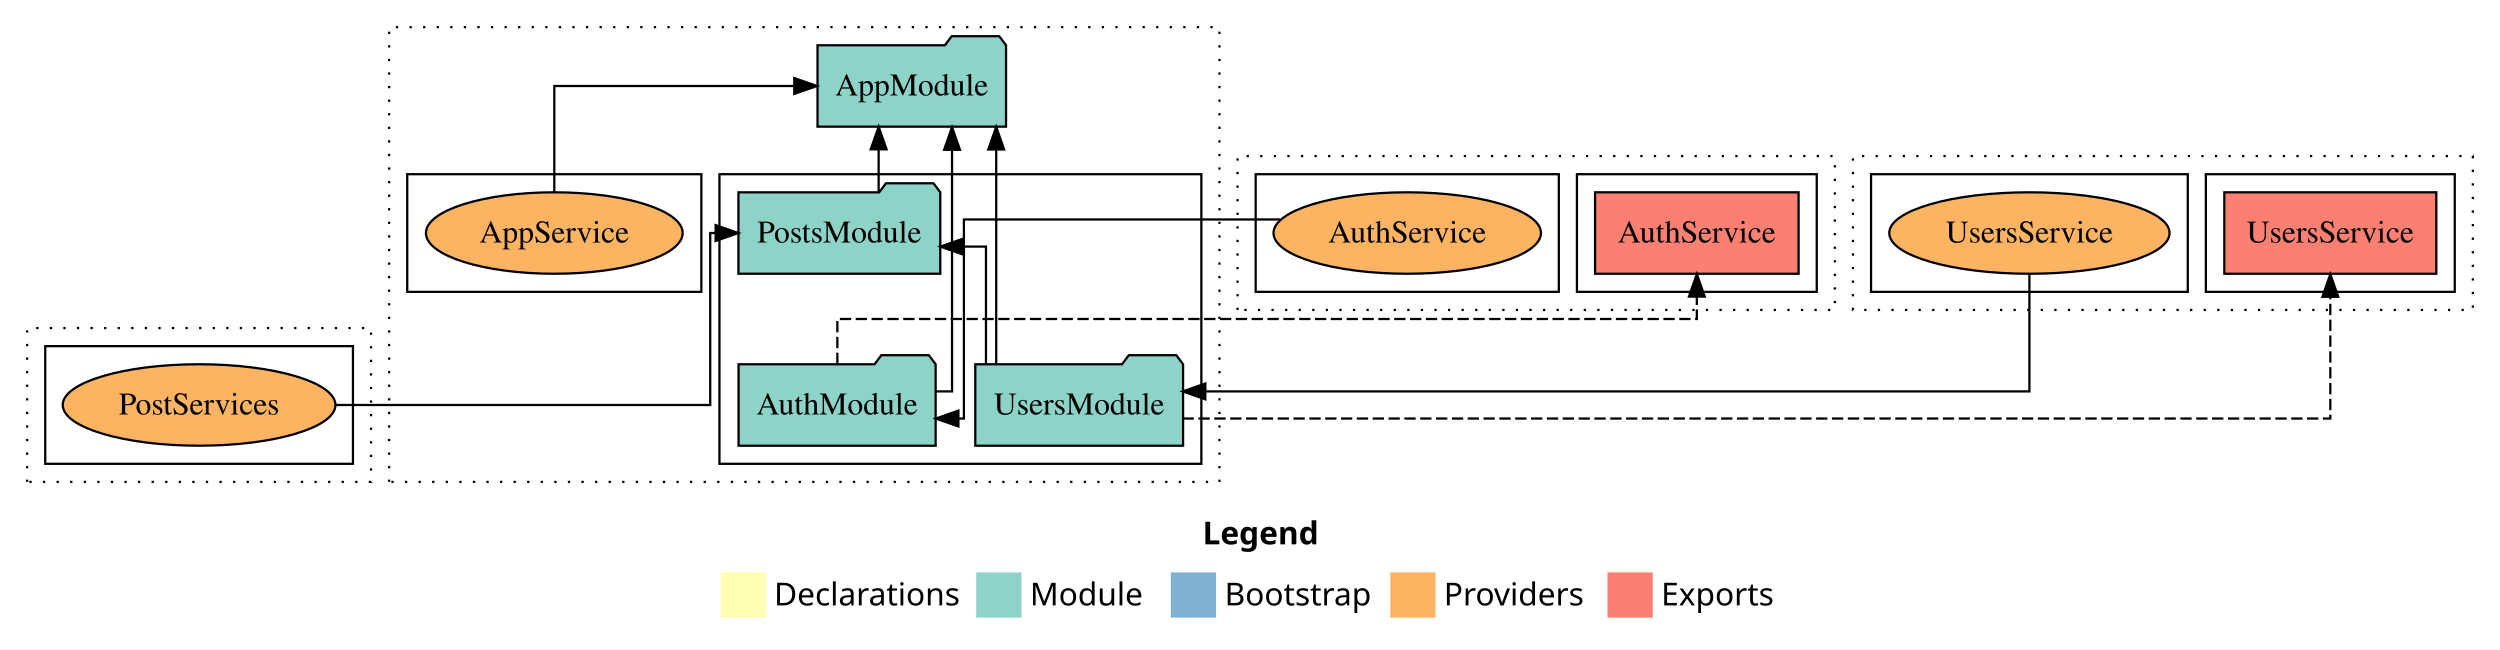
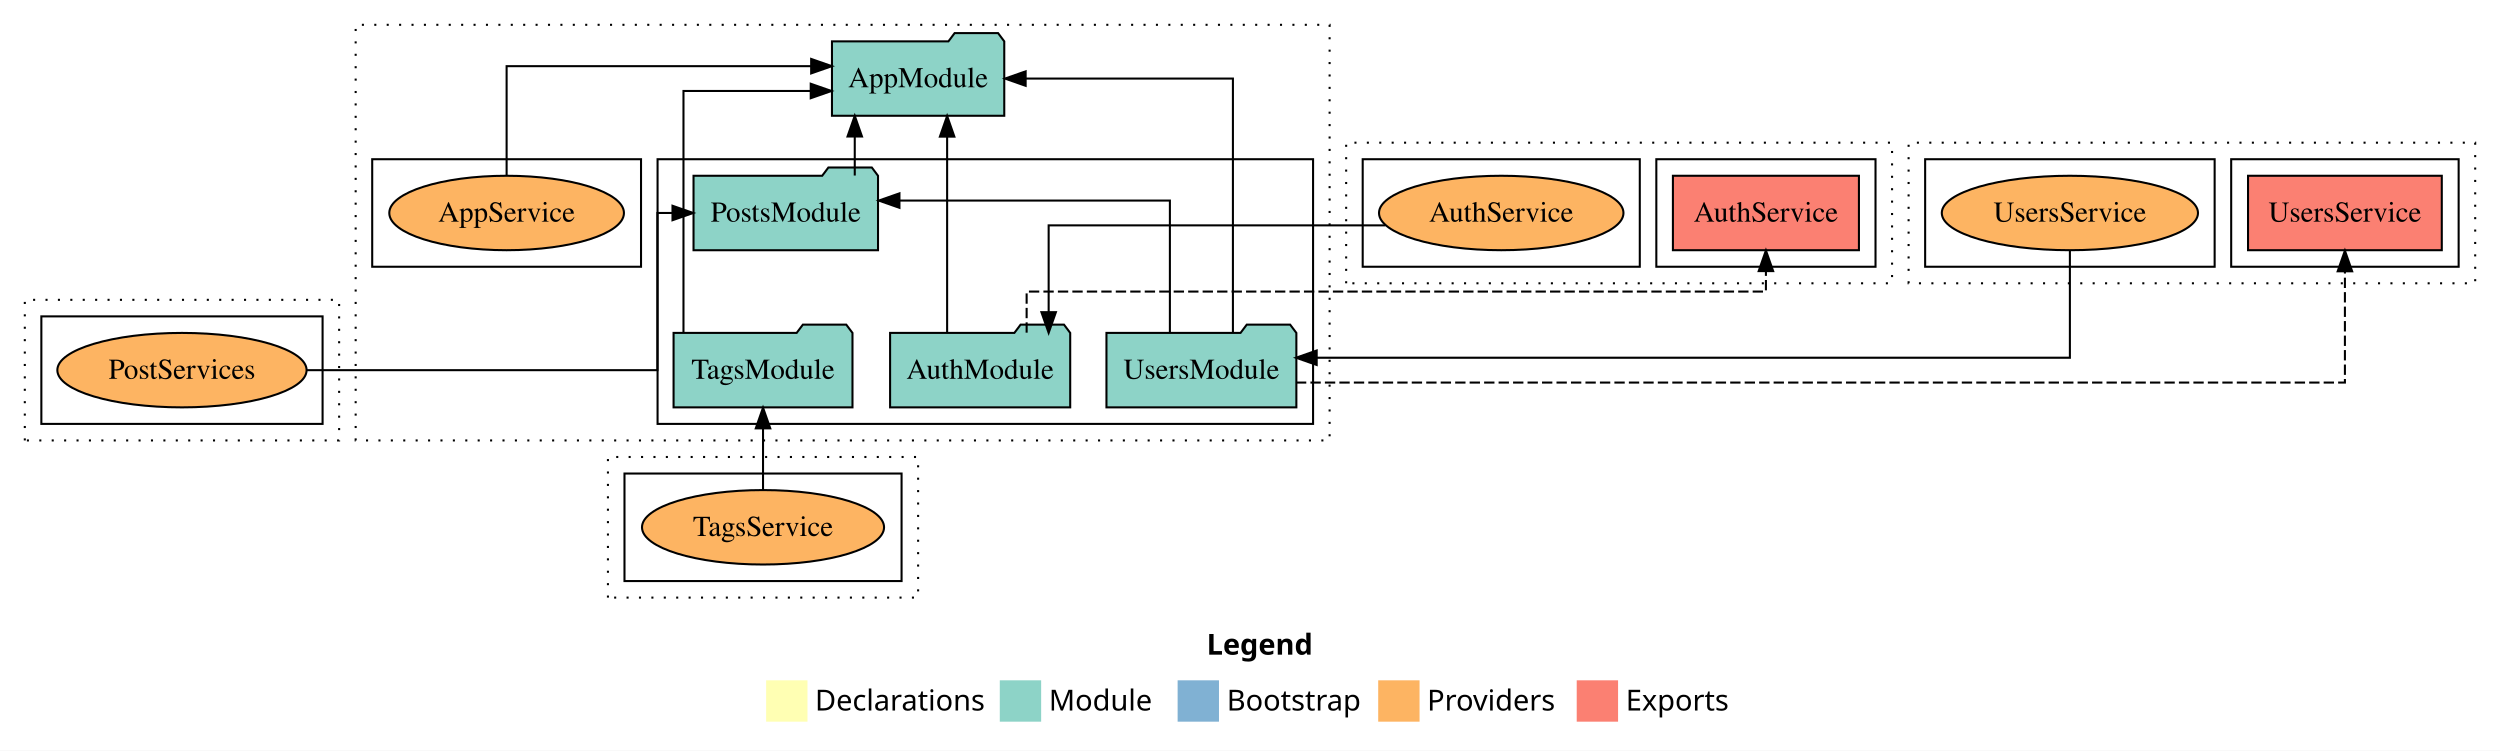
- <svg xmlns="http://www.w3.org/2000/svg" width="1105pt" height="287pt" viewBox="0.00 0.00 1105.00 287.00">
-   <g id="graph0" class="graph" transform="scale(1 1) rotate(0) translate(4 283)">
-     <polygon fill="white" stroke="transparent" points="-4,4 -4,-283 1101,-283 1101,4 -4,4" />
-     <text text-anchor="start" x="527.51" y="-42.4" font-family="Times-12" font-weight="bold" font-size="14.00">Legend</text>
-     <polygon fill="#ffffb3" stroke="transparent" points="314.5,-10 314.5,-30 334.5,-30 334.5,-10 314.5,-10" />
-     <text text-anchor="start" x="338.13" y="-15.4" font-family="Times-12" font-size="14.00">  Declarations</text>
-     <polygon fill="#8dd3c7" stroke="transparent" points="427.5,-10 427.5,-30 447.5,-30 447.5,-10 427.5,-10" />
-     <text text-anchor="start" x="451.23" y="-15.4" font-family="Times-12" font-size="14.00">  Module</text>
-     <polygon fill="#80b1d3" stroke="transparent" points="513.5,-10 513.5,-30 533.5,-30 533.5,-10 513.5,-10" />
-     <text text-anchor="start" x="537.28" y="-15.4" font-family="Times-12" font-size="14.00">  Bootstrap</text>
-     <polygon fill="#fdb462" stroke="transparent" points="610.5,-10 610.5,-30 630.5,-30 630.5,-10 610.5,-10" />
-     <text text-anchor="start" x="634.17" y="-15.4" font-family="Times-12" font-size="14.00">  Providers</text>
-     <polygon fill="#fb8072" stroke="transparent" points="706.5,-10 706.5,-30 726.5,-30 726.5,-10 706.5,-10" />
-     <text text-anchor="start" x="730.23" y="-15.4" font-family="Times-12" font-size="14.00">  Exports</text>
+ <svg xmlns="http://www.w3.org/2000/svg" width="1209pt" height="363pt" viewBox="0.00 0.00 1209.00 363.00">
+   <g id="graph0" class="graph" transform="scale(1 1) rotate(0) translate(4 359)">
+     <polygon fill="white" stroke="transparent" points="-4,4 -4,-359 1205,-359 1205,4 -4,4" />
+     <text text-anchor="start" x="579.51" y="-42.4" font-family="Times-12" font-weight="bold" font-size="14.00">Legend</text>
+     <polygon fill="#ffffb3" stroke="transparent" points="366.5,-10 366.5,-30 386.5,-30 386.5,-10 366.5,-10" />
+     <text text-anchor="start" x="390.13" y="-15.4" font-family="Times-12" font-size="14.00">  Declarations</text>
+     <polygon fill="#8dd3c7" stroke="transparent" points="479.5,-10 479.5,-30 499.5,-30 499.5,-10 479.5,-10" />
+     <text text-anchor="start" x="503.23" y="-15.4" font-family="Times-12" font-size="14.00">  Module</text>
+     <polygon fill="#80b1d3" stroke="transparent" points="565.5,-10 565.5,-30 585.5,-30 585.5,-10 565.5,-10" />
+     <text text-anchor="start" x="589.28" y="-15.4" font-family="Times-12" font-size="14.00">  Bootstrap</text>
+     <polygon fill="#fdb462" stroke="transparent" points="662.5,-10 662.5,-30 682.5,-30 682.5,-10 662.5,-10" />
+     <text text-anchor="start" x="686.17" y="-15.4" font-family="Times-12" font-size="14.00">  Providers</text>
+     <polygon fill="#fb8072" stroke="transparent" points="758.5,-10 758.5,-30 778.5,-30 778.5,-10 758.5,-10" />
+     <text text-anchor="start" x="782.23" y="-15.4" font-family="Times-12" font-size="14.00">  Exports</text>
    <g id="clust1" class="cluster">
-       <polygon fill="none" stroke="black" stroke-dasharray="1,5" points="168,-70 168,-271 535,-271 535,-70 168,-70" />
+       <polygon fill="none" stroke="black" stroke-dasharray="1,5" points="168,-146 168,-347 639,-347 639,-146 168,-146" />
    </g>
    <g id="clust3" class="cluster">
-       <polygon fill="none" stroke="black" points="314,-78 314,-206 527,-206 527,-78 314,-78" />
+       <polygon fill="none" stroke="black" points="314,-154 314,-282 631,-282 631,-154 314,-154" />
    </g>
    <g id="clust6" class="cluster">
-       <polygon fill="none" stroke="black" points="176,-154 176,-206 306,-206 306,-154 176,-154" />
+       <polygon fill="none" stroke="black" points="176,-230 176,-282 306,-282 306,-230 176,-230" />
    </g>
    <g id="clust7" class="cluster">
-       <polygon fill="none" stroke="black" stroke-dasharray="1,5" points="543,-146 543,-214 807,-214 807,-146 543,-146" />
+       <polygon fill="none" stroke="black" stroke-dasharray="1,5" points="647,-222 647,-290 911,-290 911,-222 647,-222" />
    </g>
    <g id="clust10" class="cluster">
-       <polygon fill="none" stroke="black" points="693,-154 693,-206 799,-206 799,-154 693,-154" />
+       <polygon fill="none" stroke="black" points="797,-230 797,-282 903,-282 903,-230 797,-230" />
    </g>
    <g id="clust12" class="cluster">
-       <polygon fill="none" stroke="black" points="551,-154 551,-206 685,-206 685,-154 551,-154" />
+       <polygon fill="none" stroke="black" points="655,-230 655,-282 789,-282 789,-230 655,-230" />
    </g>
    <g id="clust13" class="cluster">
-       <polygon fill="none" stroke="black" stroke-dasharray="1,5" points="8,-70 8,-138 160,-138 160,-70 8,-70" />
+       <polygon fill="none" stroke="black" stroke-dasharray="1,5" points="8,-146 8,-214 160,-214 160,-146 8,-146" />
    </g>
    <g id="clust18" class="cluster">
-       <polygon fill="none" stroke="black" points="16,-78 16,-130 152,-130 152,-78 16,-78" />
+       <polygon fill="none" stroke="black" points="16,-154 16,-206 152,-206 152,-154 16,-154" />
    </g>
    <g id="clust19" class="cluster">
-       <polygon fill="none" stroke="black" stroke-dasharray="1,5" points="815,-146 815,-214 1089,-214 1089,-146 815,-146" />
-     </g>
-     <g id="clust22" class="cluster">
-       <polygon fill="none" stroke="black" points="971,-154 971,-206 1081,-206 1081,-154 971,-154" />
+       <polygon fill="none" stroke="black" stroke-dasharray="1,5" points="290,-70 290,-138 440,-138 440,-70 290,-70" />
    </g>
    <g id="clust24" class="cluster">
-       <polygon fill="none" stroke="black" points="823,-154 823,-206 963,-206 963,-154 823,-154" />
+       <polygon fill="none" stroke="black" points="298,-78 298,-130 432,-130 432,-78 298,-78" />
+     </g>
+     <g id="clust25" class="cluster">
+       <polygon fill="none" stroke="black" stroke-dasharray="1,5" points="919,-222 919,-290 1193,-290 1193,-222 919,-222" />
+     </g>
+     <g id="clust28" class="cluster">
+       <polygon fill="none" stroke="black" points="1075,-230 1075,-282 1185,-282 1185,-230 1075,-230" />
+     </g>
+     <g id="clust30" class="cluster">
+       <polygon fill="none" stroke="black" points="927,-230 927,-282 1067,-282 1067,-230 927,-230" />
    </g>
    <g id="node1" class="node">
-       <polygon fill="#8dd3c7" stroke="black" points="409.55,-122 406.55,-126 385.55,-126 382.55,-122 322.45,-122 322.45,-86 409.55,-86 409.55,-122" />
-       <text text-anchor="middle" x="366" y="-99.8" font-family="Times,serif" font-size="14.00">AuthModule</text>
+       <polygon fill="#8dd3c7" stroke="black" points="513.55,-198 510.55,-202 489.55,-202 486.55,-198 426.45,-198 426.45,-162 513.55,-162 513.55,-198" />
+       <text text-anchor="middle" x="470" y="-175.8" font-family="Times,serif" font-size="14.00">AuthModule</text>
+     </g>
+     <g id="node5" class="node">
+       <polygon fill="#8dd3c7" stroke="black" points="481.66,-339 478.66,-343 457.66,-343 454.66,-339 398.34,-339 398.34,-303 481.66,-303 481.66,-339" />
+       <text text-anchor="middle" x="440" y="-316.8" font-family="Times,serif" font-size="14.00">AppModule</text>
+     </g>
+     <g id="edge1" class="edge">
+       <path fill="none" stroke="black" d="M454.03,-198.14C454.03,-198.14 454.03,-292.93 454.03,-292.93" />
+       <polygon fill="black" stroke="black" points="450.53,-292.92 454.03,-302.93 457.53,-292.93 450.53,-292.92" />
+     </g>
+     <g id="node7" class="node">
+       <polygon fill="#fb8072" stroke="black" points="894.98,-274 805.02,-274 805.02,-238 894.98,-238 894.98,-274" />
+       <text text-anchor="middle" x="850" y="-251.8" font-family="Times,serif" font-size="14.00">AuthService </text>
+     </g>
+     <g id="edge6" class="edge">
+       <path fill="none" stroke="black" stroke-dasharray="5,2" d="M492.48,-198.11C492.48,-207.9 492.48,-218 492.48,-218 492.48,-218 850,-218 850,-218 850,-218 850,-227.89 850,-227.89" />
+       <polygon fill="black" stroke="black" points="846.5,-227.89 850,-237.89 853.5,-227.89 846.5,-227.89" />
+     </g>
+     <g id="node2" class="node">
+       <polygon fill="#8dd3c7" stroke="black" points="420.61,-274 417.61,-278 396.61,-278 393.61,-274 331.39,-274 331.39,-238 420.61,-238 420.61,-274" />
+       <text text-anchor="middle" x="376" y="-251.8" font-family="Times,serif" font-size="14.00">PostsModule</text>
+     </g>
+     <g id="edge2" class="edge">
+       <path fill="none" stroke="black" d="M409.36,-274.11C409.36,-274.11 409.36,-292.99 409.36,-292.99" />
+       <polygon fill="black" stroke="black" points="405.86,-292.99 409.36,-302.99 412.86,-292.99 405.86,-292.99" />
+     </g>
+     <g id="node3" class="node">
+       <polygon fill="#8dd3c7" stroke="black" points="408.26,-198 405.26,-202 384.26,-202 381.26,-198 321.74,-198 321.74,-162 408.26,-162 408.26,-198" />
+       <text text-anchor="middle" x="365" y="-175.8" font-family="Times,serif" font-size="14.00">TagsModule</text>
+     </g>
+     <g id="edge3" class="edge">
+       <path fill="none" stroke="black" d="M326.53,-198.21C326.53,-235.06 326.53,-315 326.53,-315 326.53,-315 388.07,-315 388.07,-315" />
+       <polygon fill="black" stroke="black" points="388.07,-318.5 398.07,-315 388.07,-311.5 388.07,-318.5" />
    </g>
    <g id="node4" class="node">
-       <polygon fill="#8dd3c7" stroke="black" points="440.66,-263 437.66,-267 416.66,-267 413.66,-263 357.34,-263 357.34,-227 440.66,-227 440.66,-263" />
-       <text text-anchor="middle" x="399" y="-240.8" font-family="Times,serif" font-size="14.00">AppModule</text>
+       <polygon fill="#8dd3c7" stroke="black" points="622.92,-198 619.92,-202 598.92,-202 595.92,-198 531.08,-198 531.08,-162 622.92,-162 622.92,-198" />
+       <text text-anchor="middle" x="577" y="-175.8" font-family="Times,serif" font-size="14.00">UsersModule</text>
    </g>
-     <g id="edge1" class="edge">
-       <path fill="none" stroke="black" d="M409.74,-110C414.01,-110 416.8,-110 416.8,-110 416.8,-110 416.8,-216.79 416.8,-216.79" />
-       <polygon fill="black" stroke="black" points="413.3,-216.79 416.8,-226.79 420.3,-216.79 413.3,-216.79" />
+     <g id="edge8" class="edge">
+       <path fill="none" stroke="black" d="M561.76,-198.2C561.76,-222.36 561.76,-262 561.76,-262 561.76,-262 430.97,-262 430.97,-262" />
+       <polygon fill="black" stroke="black" points="430.97,-258.5 420.97,-262 430.97,-265.5 430.97,-258.5" />
+     </g>
+     <g id="edge4" class="edge">
+       <path fill="none" stroke="black" d="M592.24,-198.14C592.24,-236.23 592.24,-321 592.24,-321 592.24,-321 492,-321 492,-321" />
+       <polygon fill="black" stroke="black" points="492,-317.5 482,-321 492,-324.5 492,-317.5" />
+     </g>
+     <g id="node11" class="node">
+       <polygon fill="#fb8072" stroke="black" points="1176.85,-274 1083.15,-274 1083.15,-238 1176.85,-238 1176.85,-274" />
+       <text text-anchor="middle" x="1130" y="-251.8" font-family="Times,serif" font-size="14.00">UsersService </text>
+     </g>
+     <g id="edge11" class="edge">
+       <path fill="none" stroke="black" stroke-dasharray="5,2" d="M622.72,-174C755.22,-174 1130,-174 1130,-174 1130,-174 1130,-227.8 1130,-227.8" />
+       <polygon fill="black" stroke="black" points="1126.5,-227.8 1130,-237.8 1133.5,-227.8 1126.5,-227.8" />
    </g>
    <g id="node6" class="node">
-       <polygon fill="#fb8072" stroke="black" points="790.98,-198 701.02,-198 701.02,-162 790.98,-162 790.98,-198" />
-       <text text-anchor="middle" x="746" y="-175.8" font-family="Times,serif" font-size="14.00">AuthService </text>
+       <ellipse fill="#fdb462" stroke="black" cx="241" cy="-256" rx="56.74" ry="18" />
+       <text text-anchor="middle" x="241" y="-251.8" font-family="Times,serif" font-size="14.00">AppService</text>
    </g>
    <g id="edge5" class="edge">
-       <path fill="none" stroke="black" stroke-dasharray="5,2" d="M366.11,-122.11C366.11,-131.9 366.11,-142 366.11,-142 366.11,-142 746,-142 746,-142 746,-142 746,-151.89 746,-151.89" />
-       <polygon fill="black" stroke="black" points="742.5,-151.89 746,-161.89 749.5,-151.89 742.5,-151.89" />
+       <path fill="none" stroke="black" d="M241,-274.28C241,-295.32 241,-327 241,-327 241,-327 388.28,-327 388.28,-327" />
+       <polygon fill="black" stroke="black" points="388.28,-330.5 398.28,-327 388.28,-323.5 388.28,-330.5" />
    </g>
-     <g id="node2" class="node">
-       <polygon fill="#8dd3c7" stroke="black" points="411.61,-198 408.61,-202 387.61,-202 384.61,-198 322.39,-198 322.39,-162 411.61,-162 411.61,-198" />
-       <text text-anchor="middle" x="367" y="-175.8" font-family="Times,serif" font-size="14.00">PostsModule</text>
-     </g>
-     <g id="edge2" class="edge">
-       <path fill="none" stroke="black" d="M384.36,-198.11C384.36,-198.11 384.36,-216.99 384.36,-216.99" />
-       <polygon fill="black" stroke="black" points="380.86,-216.99 384.36,-226.99 387.86,-216.99 380.86,-216.99" />
-     </g>
-     <g id="node3" class="node">
-       <polygon fill="#8dd3c7" stroke="black" points="518.92,-122 515.92,-126 494.92,-126 491.92,-122 427.08,-122 427.08,-86 518.92,-86 518.92,-122" />
-       <text text-anchor="middle" x="473" y="-99.8" font-family="Times,serif" font-size="14.00">UsersModule</text>
+     <g id="node8" class="node">
+       <ellipse fill="#fdb462" stroke="black" cx="722" cy="-256" rx="59.11" ry="18" />
+       <text text-anchor="middle" x="722" y="-251.8" font-family="Times,serif" font-size="14.00">AuthService</text>
    </g>
    <g id="edge7" class="edge">
-       <path fill="none" stroke="black" d="M431.8,-122.03C431.8,-142.77 431.8,-174 431.8,-174 431.8,-174 421.65,-174 421.65,-174" />
-       <polygon fill="black" stroke="black" points="421.65,-170.5 411.65,-174 421.65,-177.5 421.65,-170.5" />
-     </g>
-     <g id="edge3" class="edge">
-       <path fill="none" stroke="black" d="M436.32,-122.14C436.32,-122.14 436.32,-216.93 436.32,-216.93" />
-       <polygon fill="black" stroke="black" points="432.82,-216.92 436.32,-226.93 439.82,-216.93 432.82,-216.92" />
+       <path fill="none" stroke="black" d="M665.92,-250C601.07,-250 503.13,-250 503.13,-250 503.13,-250 503.13,-208.03 503.13,-208.03" />
+       <polygon fill="black" stroke="black" points="506.63,-208.03 503.13,-198.03 499.63,-208.03 506.63,-208.03" />
    </g>
    <g id="node9" class="node">
-       <polygon fill="#fb8072" stroke="black" points="1072.85,-198 979.15,-198 979.15,-162 1072.85,-162 1072.85,-198" />
-       <text text-anchor="middle" x="1026" y="-175.8" font-family="Times,serif" font-size="14.00">UsersService </text>
+       <ellipse fill="#fdb462" stroke="black" cx="84" cy="-180" rx="60.27" ry="18" />
+       <text text-anchor="middle" x="84" y="-175.8" font-family="Times,serif" font-size="14.00">PostServices</text>
    </g>
    <g id="edge9" class="edge">
-       <path fill="none" stroke="black" stroke-dasharray="5,2" d="M518.72,-98C651.22,-98 1026,-98 1026,-98 1026,-98 1026,-151.8 1026,-151.8" />
-       <polygon fill="black" stroke="black" points="1022.5,-151.8 1026,-161.8 1029.5,-151.8 1022.5,-151.8" />
-     </g>
-     <g id="node5" class="node">
-       <ellipse fill="#fdb462" stroke="black" cx="241" cy="-180" rx="56.74" ry="18" />
-       <text text-anchor="middle" x="241" y="-175.8" font-family="Times,serif" font-size="14.00">AppService</text>
-     </g>
-     <g id="edge4" class="edge">
-       <path fill="none" stroke="black" d="M241,-198.11C241,-217.34 241,-245 241,-245 241,-245 347.07,-245 347.07,-245" />
-       <polygon fill="black" stroke="black" points="347.07,-248.5 357.07,-245 347.07,-241.5 347.07,-248.5" />
-     </g>
-     <g id="node7" class="node">
-       <ellipse fill="#fdb462" stroke="black" cx="618" cy="-180" rx="59.11" ry="18" />
-       <text text-anchor="middle" x="618" y="-175.8" font-family="Times,serif" font-size="14.00">AuthService</text>
-     </g>
-     <g id="edge6" class="edge">
-       <path fill="none" stroke="black" d="M561.85,-186C503.94,-186 422.05,-186 422.05,-186 422.05,-186 422.05,-98 422.05,-98 422.05,-98 419.61,-98 419.61,-98" />
-       <polygon fill="black" stroke="black" points="419.61,-94.5 409.61,-98 419.61,-101.5 419.61,-94.5" />
-     </g>
-     <g id="node8" class="node">
-       <ellipse fill="#fdb462" stroke="black" cx="84" cy="-104" rx="60.27" ry="18" />
-       <text text-anchor="middle" x="84" y="-99.8" font-family="Times,serif" font-size="14.00">PostServices</text>
-     </g>
-     <g id="edge8" class="edge">
-       <path fill="none" stroke="black" d="M144.54,-104C211.46,-104 309.92,-104 309.92,-104 309.92,-104 309.92,-180 309.92,-180 309.92,-180 312.31,-180 312.31,-180" />
-       <polygon fill="black" stroke="black" points="312.31,-183.5 322.31,-180 312.31,-176.5 312.31,-183.5" />
+       <path fill="none" stroke="black" d="M144.41,-180C212.53,-180 313.93,-180 313.93,-180 313.93,-180 313.93,-256 313.93,-256 313.93,-256 321.22,-256 321.22,-256" />
+       <polygon fill="black" stroke="black" points="321.22,-259.5 331.22,-256 321.22,-252.5 321.22,-259.5" />
    </g>
    <g id="node10" class="node">
-       <ellipse fill="#fdb462" stroke="black" cx="893" cy="-180" rx="61.95" ry="18" />
-       <text text-anchor="middle" x="893" y="-175.8" font-family="Times,serif" font-size="14.00">UsersService</text>
+       <ellipse fill="#fdb462" stroke="black" cx="365" cy="-104" rx="58.53" ry="18" />
+       <text text-anchor="middle" x="365" y="-99.8" font-family="Times,serif" font-size="14.00">TagsService</text>
    </g>
    <g id="edge10" class="edge">
-       <path fill="none" stroke="black" d="M893,-161.97C893,-141.23 893,-110 893,-110 893,-110 528.75,-110 528.75,-110" />
-       <polygon fill="black" stroke="black" points="528.75,-106.5 518.75,-110 528.75,-113.5 528.75,-106.5" />
+       <path fill="none" stroke="black" d="M365,-122.01C365,-122.01 365,-151.85 365,-151.85" />
+       <polygon fill="black" stroke="black" points="361.5,-151.85 365,-161.85 368.5,-151.85 361.5,-151.85" />
+     </g>
+     <g id="node12" class="node">
+       <ellipse fill="#fdb462" stroke="black" cx="997" cy="-256" rx="61.95" ry="18" />
+       <text text-anchor="middle" x="997" y="-251.8" font-family="Times,serif" font-size="14.00">UsersService</text>
+     </g>
+     <g id="edge12" class="edge">
+       <path fill="none" stroke="black" d="M997,-237.97C997,-217.23 997,-186 997,-186 997,-186 632.75,-186 632.75,-186" />
+       <polygon fill="black" stroke="black" points="632.75,-182.5 622.75,-186 632.75,-189.5 632.75,-182.5" />
    </g>
  </g>
</svg>
